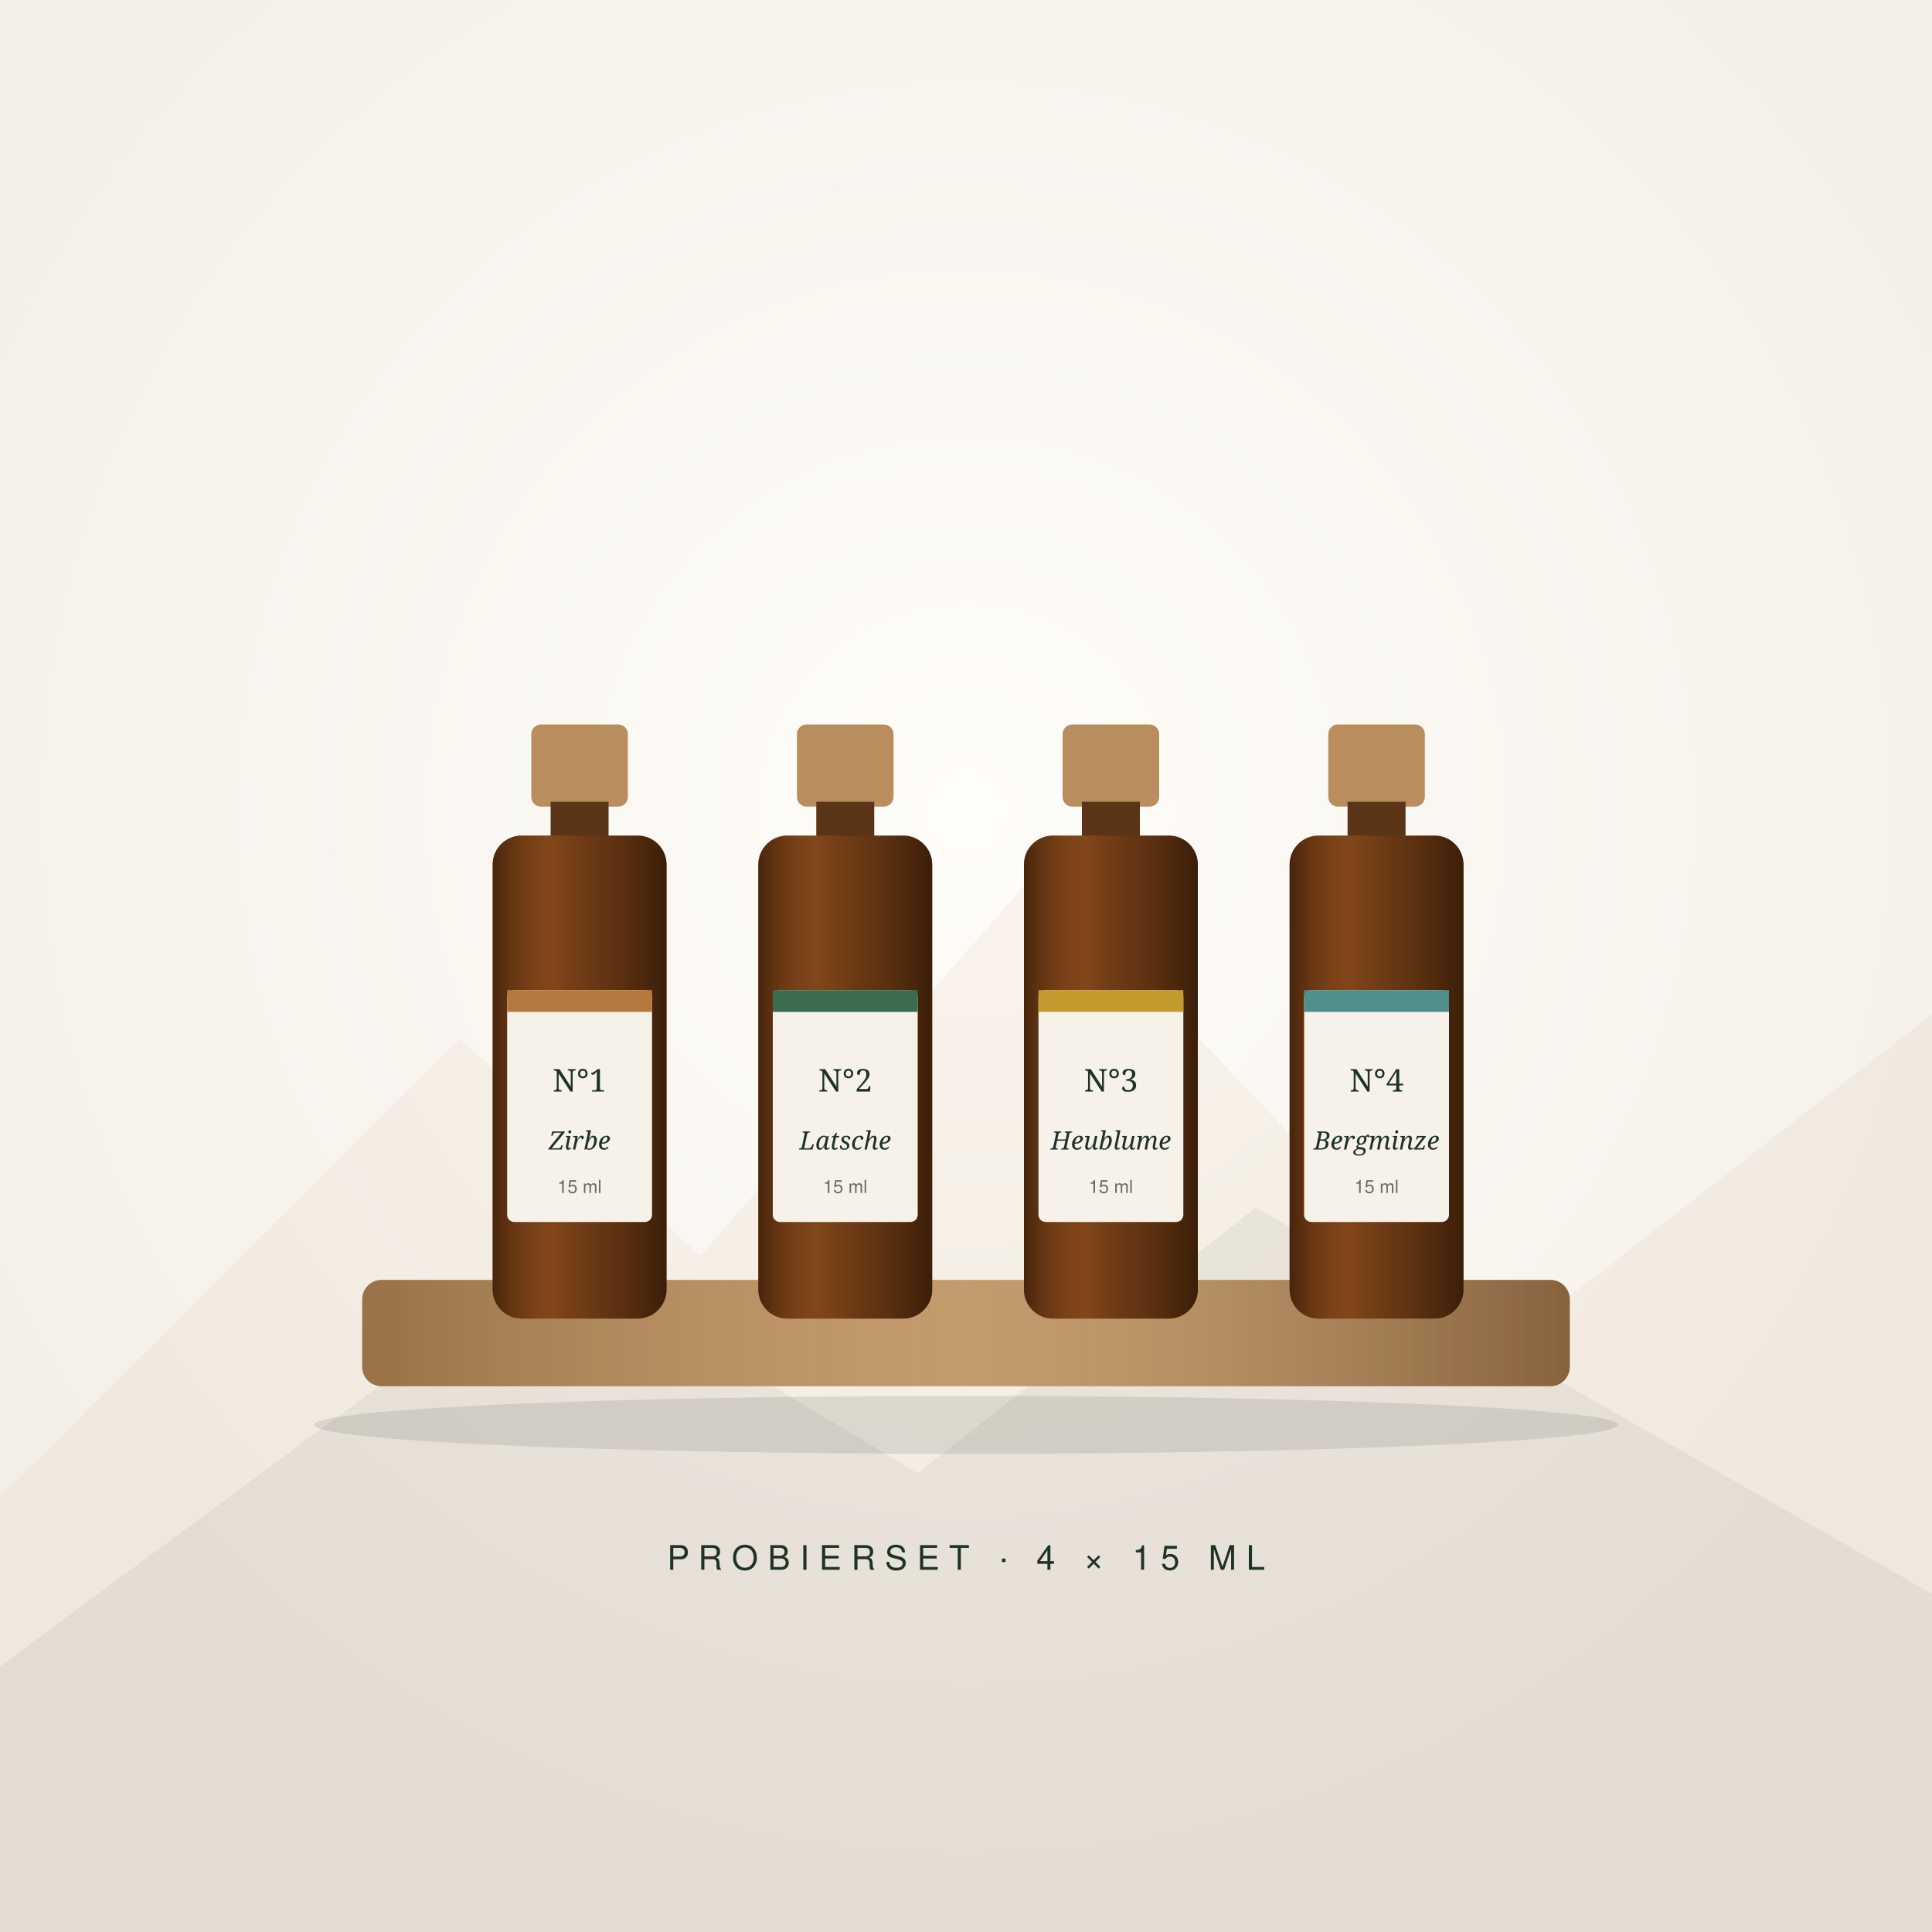
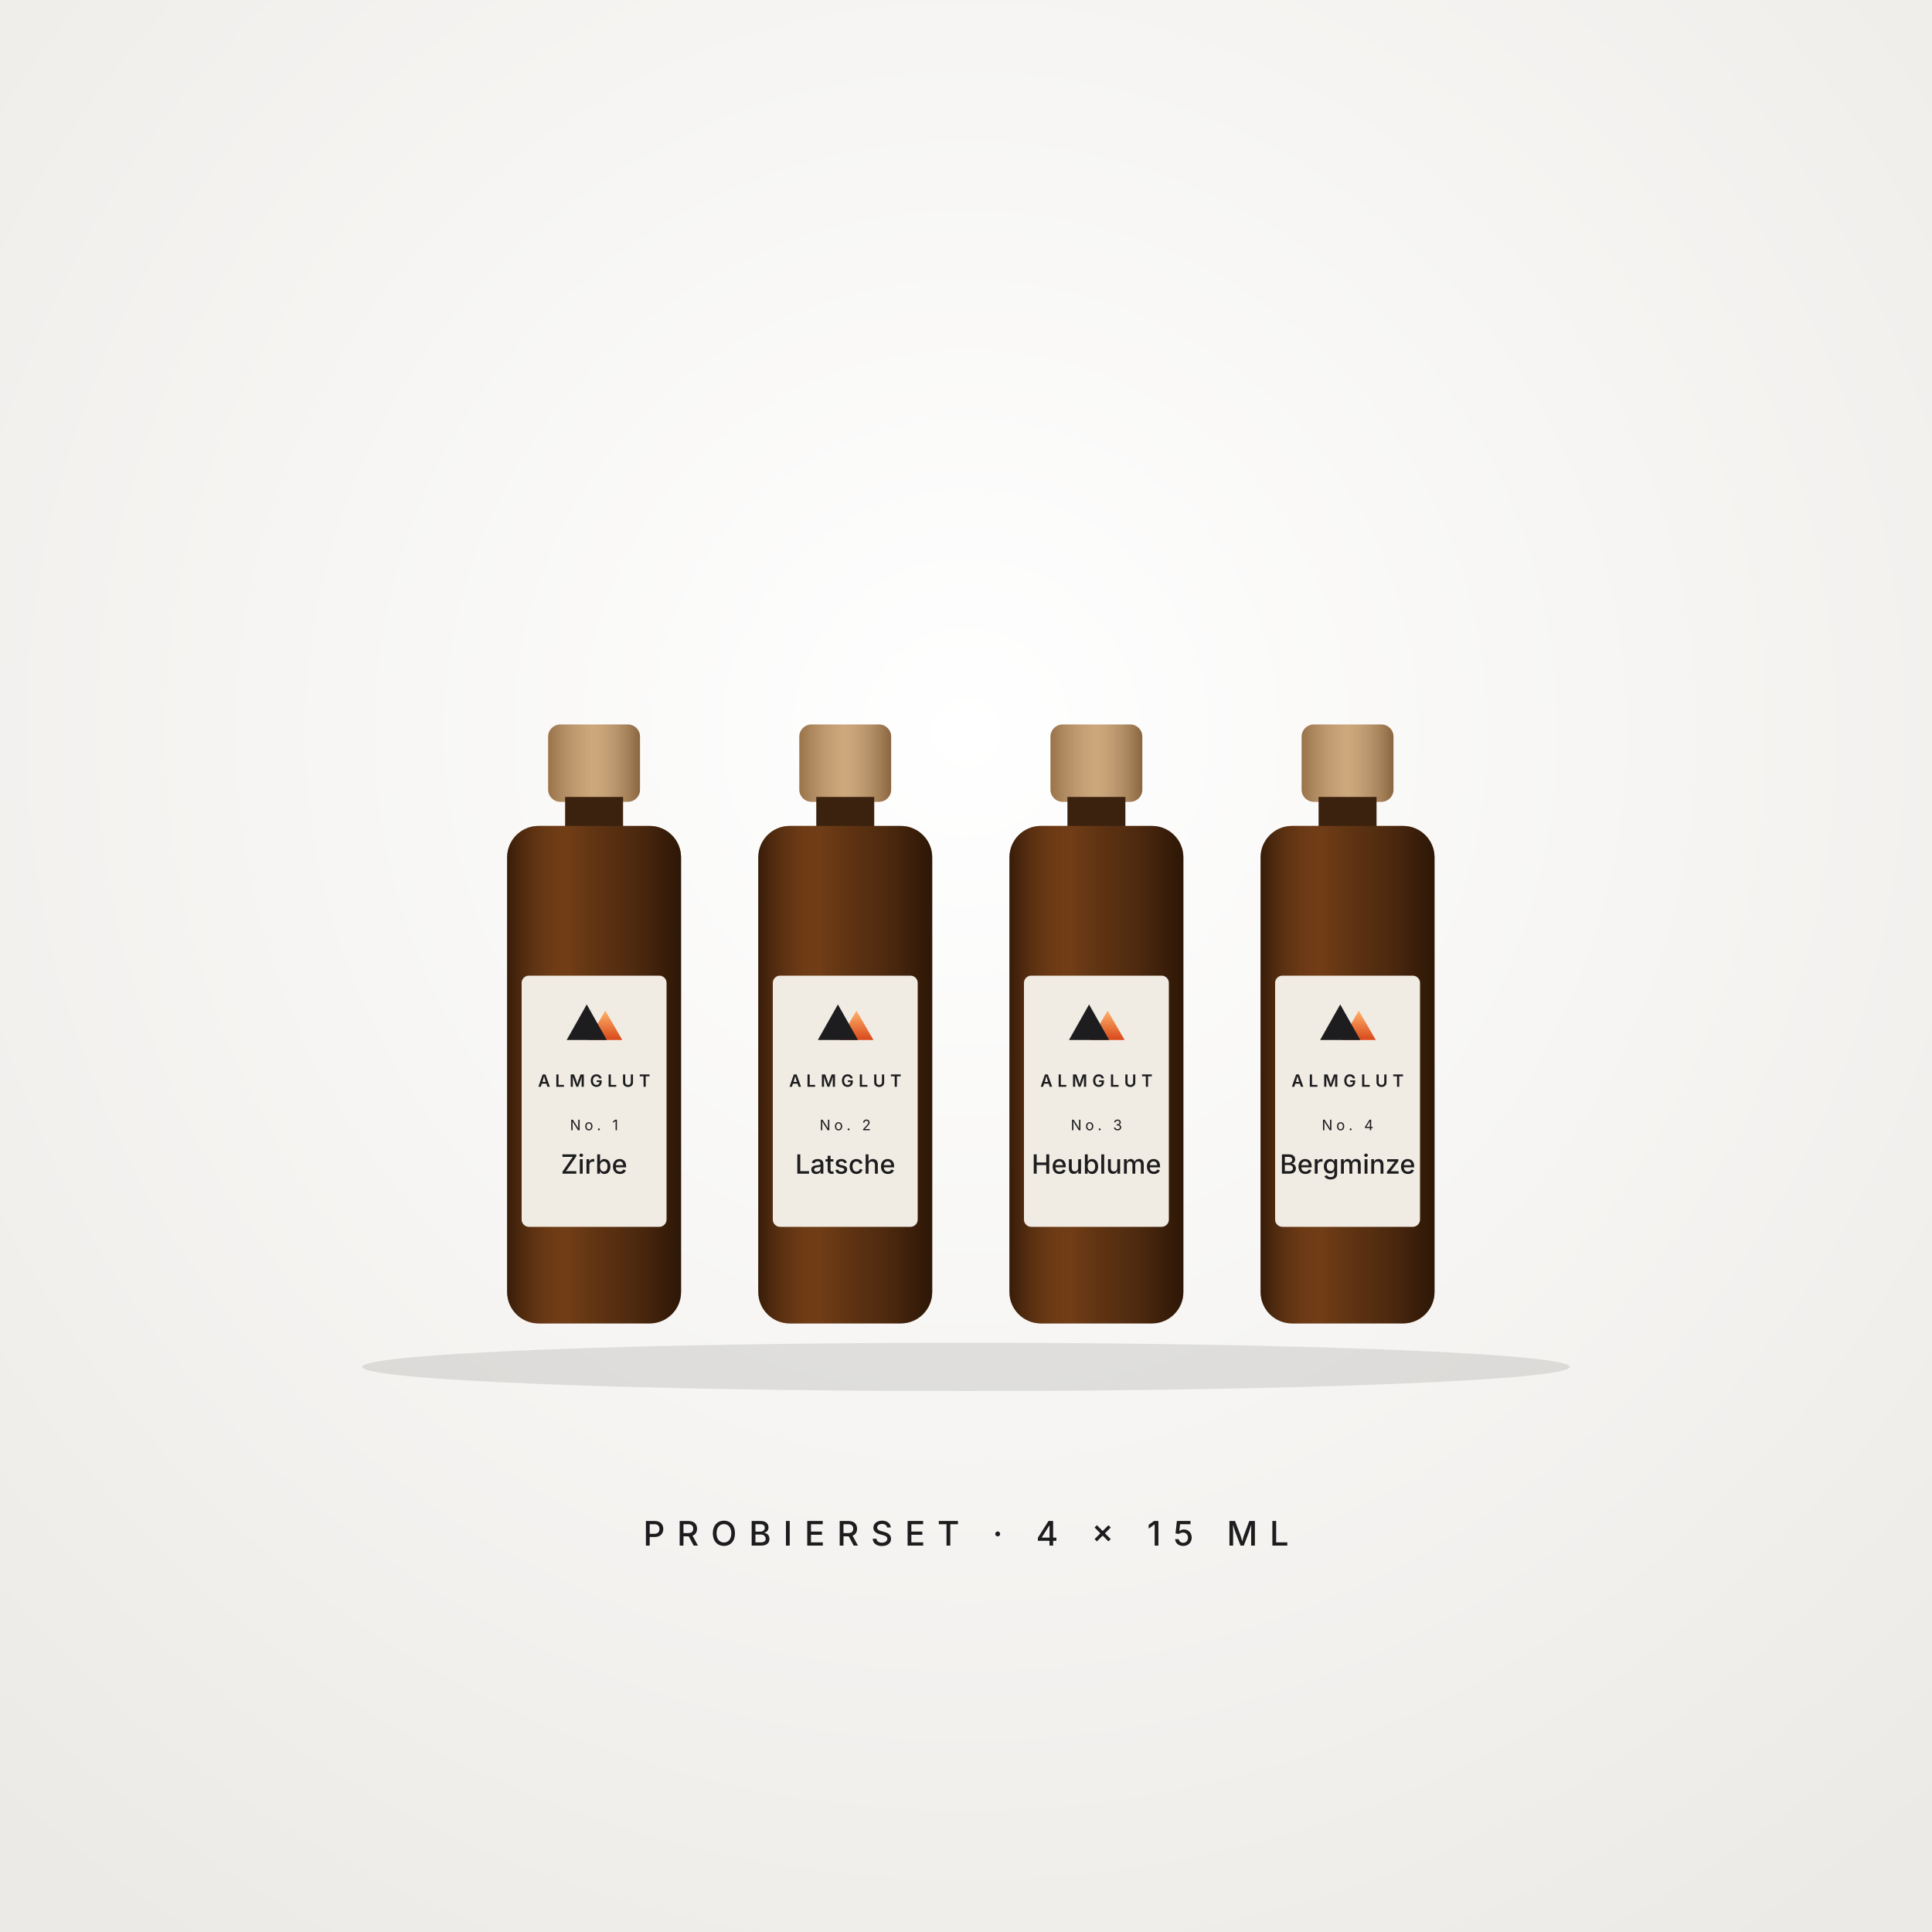
<svg xmlns="http://www.w3.org/2000/svg" viewBox="0 0 800 800" width="800" height="800">
  <defs>
    <linearGradient id="glas" x1="0" x2="1">
-       <stop offset="0" stop-color="#2B1305" stop-opacity=".55" />
-       <stop offset=".35" stop-color="#C46A2A" stop-opacity=".25" />
-       <stop offset=".7" stop-color="#2B1305" stop-opacity=".2" />
-       <stop offset="1" stop-color="#1A0B02" stop-opacity=".6" />
+       <stop offset="0" stop-color="#1E0D03" stop-opacity=".6" />
+       <stop offset=".35" stop-color="#B86426" stop-opacity=".22" />
+       <stop offset=".7" stop-color="#1E0D03" stop-opacity=".18" />
+       <stop offset="1" stop-color="#120700" stop-opacity=".65" />
    </linearGradient>
    <linearGradient id="holz" x1="0" x2="1">
-       <stop offset="0" stop-color="#7A5530" stop-opacity=".5" />
-       <stop offset=".5" stop-color="#E2C49B" stop-opacity=".25" />
-       <stop offset="1" stop-color="#5E3F20" stop-opacity=".55" />
+       <stop offset="0" stop-color="#6E4A26" stop-opacity=".5" />
+       <stop offset=".5" stop-color="#EAD3B0" stop-opacity=".25" />
+       <stop offset="1" stop-color="#5A3B1C" stop-opacity=".55" />
    </linearGradient>
-     <radialGradient id="licht" cx=".5" cy=".42" r=".6">
-       <stop offset="0" stop-color="#FFFDF9" />
-       <stop offset="1" stop-color="#F3EFE8" />
+     <radialGradient id="buehne" cx=".5" cy=".38" r=".75">
+       <stop offset="0" stop-color="#FFFFFF" />
+       <stop offset="1" stop-color="#ECEAE6" />
    </radialGradient>
  </defs>
-   <rect width="800" height="800" fill="url(#licht)" />
-   <path d="M0 620 L190 430 L290 520 L430 360 L620 560 L800 420 L800 800 L0 800 Z" fill="#C9A57A" opacity=".10" />
-   <path d="M0 690 L230 520 L380 610 L520 500 L800 660 L800 800 L0 800 Z" fill="#1E3328" opacity=".06" />
-   <rect x="150" y="530" width="500" height="44" rx="8" fill="#B98D5E" />
-   <rect x="150" y="530" width="500" height="44" rx="8" fill="url(#holz)" />
-   <ellipse cx="400" cy="590" rx="270" ry="12" fill="#1E3328" opacity=".12" />
-   <g transform="translate(190 300)">
-     <rect x="30" y="0" width="40" height="34" rx="4" fill="#B98D5E" />
-     <rect x="38" y="32" width="24" height="16" fill="#5A3416" />
-     <rect x="14" y="46" width="72" height="200" rx="12" fill="#6B3A14" />
-     <rect x="14" y="46" width="72" height="200" rx="12" fill="url(#glas)" />
-     <rect x="20" y="110" width="60" height="96" rx="3" fill="#F7F2E9" />
-     <rect x="20" y="110" width="60" height="9" fill="#B5793F" />
-     <text x="50" y="152" text-anchor="middle" font-family="Georgia, serif" font-size="13" fill="#1E3328">N°1</text>
-     <text x="50" y="176" text-anchor="middle" font-family="Georgia, serif" font-size="10.5" font-style="italic" fill="#1E3328">Zirbe</text>
-     <text x="50" y="194" text-anchor="middle" font-family="Helvetica, Arial, sans-serif" font-size="7.5" fill="#6B6A63">15 ml</text>
+   <rect width="800" height="800" fill="url(#buehne)" />
+   <ellipse cx="400" cy="566" rx="250" ry="10" fill="#000" opacity=".1" />
+   <g transform="translate(196 300)">
+     <defs>
+       <linearGradient id="k0" x1="0" y1="0" x2="0" y2="1">
+         <stop offset="0" stop-color="#FFB36B" />
+         <stop offset="1" stop-color="#D9481A" />
+       </linearGradient>
+     </defs>
+     <rect x="31" y="0" width="38" height="32" rx="5" fill="#C49A6C" />
+     <rect x="31" y="0" width="38" height="32" rx="5" fill="url(#holz)" />
+     <rect x="38" y="30" width="24" height="14" fill="#3A220F" />
+     <rect x="14" y="42" width="72" height="206" rx="13" fill="#5C3212" />
+     <rect x="14" y="42" width="72" height="206" rx="13" fill="url(#glas)" />
+     <rect x="20" y="104" width="60" height="104" rx="3" fill="#F1ECE3" />
+     <g transform="translate(38 114) scale(0.32)">
+       <path d="M30 52 L52 14 L74 52 Z" fill="url(#k0)" />
+       <path d="M2 52 L28 6 L54 52 Z" fill="#1D1D1F" />
+     </g>
+     <text x="50" y="150" text-anchor="middle" font-family="Inter, 'Inter Tight', Helvetica, Arial, sans-serif" font-weight="600" font-size="7" letter-spacing="2" fill="#1D1D1F">ALMGLUT</text>
+     <text x="50" y="168" text-anchor="middle" font-family="Inter, 'Inter Tight', Helvetica, Arial, sans-serif" font-size="6" letter-spacing="1.5" fill="#1D1D1F">No. 1</text>
+     <text x="50" y="186" text-anchor="middle" font-family="Inter, 'Inter Tight', Helvetica, Arial, sans-serif" font-weight="500" font-size="11" fill="#1D1D1F">Zirbe</text>
  </g>
  <g transform="translate(300 300)">
-     <rect x="30" y="0" width="40" height="34" rx="4" fill="#B98D5E" />
-     <rect x="38" y="32" width="24" height="16" fill="#5A3416" />
-     <rect x="14" y="46" width="72" height="200" rx="12" fill="#6B3A14" />
-     <rect x="14" y="46" width="72" height="200" rx="12" fill="url(#glas)" />
-     <rect x="20" y="110" width="60" height="96" rx="3" fill="#F7F2E9" />
-     <rect x="20" y="110" width="60" height="9" fill="#3D6B4F" />
-     <text x="50" y="152" text-anchor="middle" font-family="Georgia, serif" font-size="13" fill="#1E3328">N°2</text>
-     <text x="50" y="176" text-anchor="middle" font-family="Georgia, serif" font-size="10.5" font-style="italic" fill="#1E3328">Latsche</text>
-     <text x="50" y="194" text-anchor="middle" font-family="Helvetica, Arial, sans-serif" font-size="7.5" fill="#6B6A63">15 ml</text>
+     <defs>
+       <linearGradient id="k1" x1="0" y1="0" x2="0" y2="1">
+         <stop offset="0" stop-color="#FFB36B" />
+         <stop offset="1" stop-color="#D9481A" />
+       </linearGradient>
+     </defs>
+     <rect x="31" y="0" width="38" height="32" rx="5" fill="#C49A6C" />
+     <rect x="31" y="0" width="38" height="32" rx="5" fill="url(#holz)" />
+     <rect x="38" y="30" width="24" height="14" fill="#3A220F" />
+     <rect x="14" y="42" width="72" height="206" rx="13" fill="#5C3212" />
+     <rect x="14" y="42" width="72" height="206" rx="13" fill="url(#glas)" />
+     <rect x="20" y="104" width="60" height="104" rx="3" fill="#F1ECE3" />
+     <g transform="translate(38 114) scale(0.32)">
+       <path d="M30 52 L52 14 L74 52 Z" fill="url(#k1)" />
+       <path d="M2 52 L28 6 L54 52 Z" fill="#1D1D1F" />
+     </g>
+     <text x="50" y="150" text-anchor="middle" font-family="Inter, 'Inter Tight', Helvetica, Arial, sans-serif" font-weight="600" font-size="7" letter-spacing="2" fill="#1D1D1F">ALMGLUT</text>
+     <text x="50" y="168" text-anchor="middle" font-family="Inter, 'Inter Tight', Helvetica, Arial, sans-serif" font-size="6" letter-spacing="1.5" fill="#1D1D1F">No. 2</text>
+     <text x="50" y="186" text-anchor="middle" font-family="Inter, 'Inter Tight', Helvetica, Arial, sans-serif" font-weight="500" font-size="11" fill="#1D1D1F">Latsche</text>
  </g>
-   <g transform="translate(410 300)">
-     <rect x="30" y="0" width="40" height="34" rx="4" fill="#B98D5E" />
-     <rect x="38" y="32" width="24" height="16" fill="#5A3416" />
-     <rect x="14" y="46" width="72" height="200" rx="12" fill="#6B3A14" />
-     <rect x="14" y="46" width="72" height="200" rx="12" fill="url(#glas)" />
-     <rect x="20" y="110" width="60" height="96" rx="3" fill="#F7F2E9" />
-     <rect x="20" y="110" width="60" height="9" fill="#C29A2E" />
-     <text x="50" y="152" text-anchor="middle" font-family="Georgia, serif" font-size="13" fill="#1E3328">N°3</text>
-     <text x="50" y="176" text-anchor="middle" font-family="Georgia, serif" font-size="10.5" font-style="italic" fill="#1E3328">Heublume</text>
-     <text x="50" y="194" text-anchor="middle" font-family="Helvetica, Arial, sans-serif" font-size="7.5" fill="#6B6A63">15 ml</text>
+   <g transform="translate(404 300)">
+     <defs>
+       <linearGradient id="k2" x1="0" y1="0" x2="0" y2="1">
+         <stop offset="0" stop-color="#FFB36B" />
+         <stop offset="1" stop-color="#D9481A" />
+       </linearGradient>
+     </defs>
+     <rect x="31" y="0" width="38" height="32" rx="5" fill="#C49A6C" />
+     <rect x="31" y="0" width="38" height="32" rx="5" fill="url(#holz)" />
+     <rect x="38" y="30" width="24" height="14" fill="#3A220F" />
+     <rect x="14" y="42" width="72" height="206" rx="13" fill="#5C3212" />
+     <rect x="14" y="42" width="72" height="206" rx="13" fill="url(#glas)" />
+     <rect x="20" y="104" width="60" height="104" rx="3" fill="#F1ECE3" />
+     <g transform="translate(38 114) scale(0.32)">
+       <path d="M30 52 L52 14 L74 52 Z" fill="url(#k2)" />
+       <path d="M2 52 L28 6 L54 52 Z" fill="#1D1D1F" />
+     </g>
+     <text x="50" y="150" text-anchor="middle" font-family="Inter, 'Inter Tight', Helvetica, Arial, sans-serif" font-weight="600" font-size="7" letter-spacing="2" fill="#1D1D1F">ALMGLUT</text>
+     <text x="50" y="168" text-anchor="middle" font-family="Inter, 'Inter Tight', Helvetica, Arial, sans-serif" font-size="6" letter-spacing="1.5" fill="#1D1D1F">No. 3</text>
+     <text x="50" y="186" text-anchor="middle" font-family="Inter, 'Inter Tight', Helvetica, Arial, sans-serif" font-weight="500" font-size="11" fill="#1D1D1F">Heublume</text>
  </g>
-   <g transform="translate(520 300)">
-     <rect x="30" y="0" width="40" height="34" rx="4" fill="#B98D5E" />
-     <rect x="38" y="32" width="24" height="16" fill="#5A3416" />
-     <rect x="14" y="46" width="72" height="200" rx="12" fill="#6B3A14" />
-     <rect x="14" y="46" width="72" height="200" rx="12" fill="url(#glas)" />
-     <rect x="20" y="110" width="60" height="96" rx="3" fill="#F7F2E9" />
-     <rect x="20" y="110" width="60" height="9" fill="#4F8F8C" />
-     <text x="50" y="152" text-anchor="middle" font-family="Georgia, serif" font-size="13" fill="#1E3328">N°4</text>
-     <text x="50" y="176" text-anchor="middle" font-family="Georgia, serif" font-size="10.5" font-style="italic" fill="#1E3328">Bergminze</text>
-     <text x="50" y="194" text-anchor="middle" font-family="Helvetica, Arial, sans-serif" font-size="7.5" fill="#6B6A63">15 ml</text>
+   <g transform="translate(508 300)">
+     <defs>
+       <linearGradient id="k3" x1="0" y1="0" x2="0" y2="1">
+         <stop offset="0" stop-color="#FFB36B" />
+         <stop offset="1" stop-color="#D9481A" />
+       </linearGradient>
+     </defs>
+     <rect x="31" y="0" width="38" height="32" rx="5" fill="#C49A6C" />
+     <rect x="31" y="0" width="38" height="32" rx="5" fill="url(#holz)" />
+     <rect x="38" y="30" width="24" height="14" fill="#3A220F" />
+     <rect x="14" y="42" width="72" height="206" rx="13" fill="#5C3212" />
+     <rect x="14" y="42" width="72" height="206" rx="13" fill="url(#glas)" />
+     <rect x="20" y="104" width="60" height="104" rx="3" fill="#F1ECE3" />
+     <g transform="translate(38 114) scale(0.32)">
+       <path d="M30 52 L52 14 L74 52 Z" fill="url(#k3)" />
+       <path d="M2 52 L28 6 L54 52 Z" fill="#1D1D1F" />
+     </g>
+     <text x="50" y="150" text-anchor="middle" font-family="Inter, 'Inter Tight', Helvetica, Arial, sans-serif" font-weight="600" font-size="7" letter-spacing="2" fill="#1D1D1F">ALMGLUT</text>
+     <text x="50" y="168" text-anchor="middle" font-family="Inter, 'Inter Tight', Helvetica, Arial, sans-serif" font-size="6" letter-spacing="1.5" fill="#1D1D1F">No. 4</text>
+     <text x="50" y="186" text-anchor="middle" font-family="Inter, 'Inter Tight', Helvetica, Arial, sans-serif" font-weight="500" font-size="11" fill="#1D1D1F">Bergminze</text>
  </g>
-   <text x="400" y="650" text-anchor="middle" font-family="Helvetica, Arial, sans-serif" font-size="14" letter-spacing="4" fill="#1E3328">PROBIERSET · 4 × 15 ML</text>
+   <text x="400" y="640" text-anchor="middle" font-family="Inter, 'Inter Tight', Helvetica, Arial, sans-serif" font-weight="500" font-size="14" letter-spacing="5" fill="#1D1D1F">PROBIERSET · 4 × 15 ML</text>
</svg>
